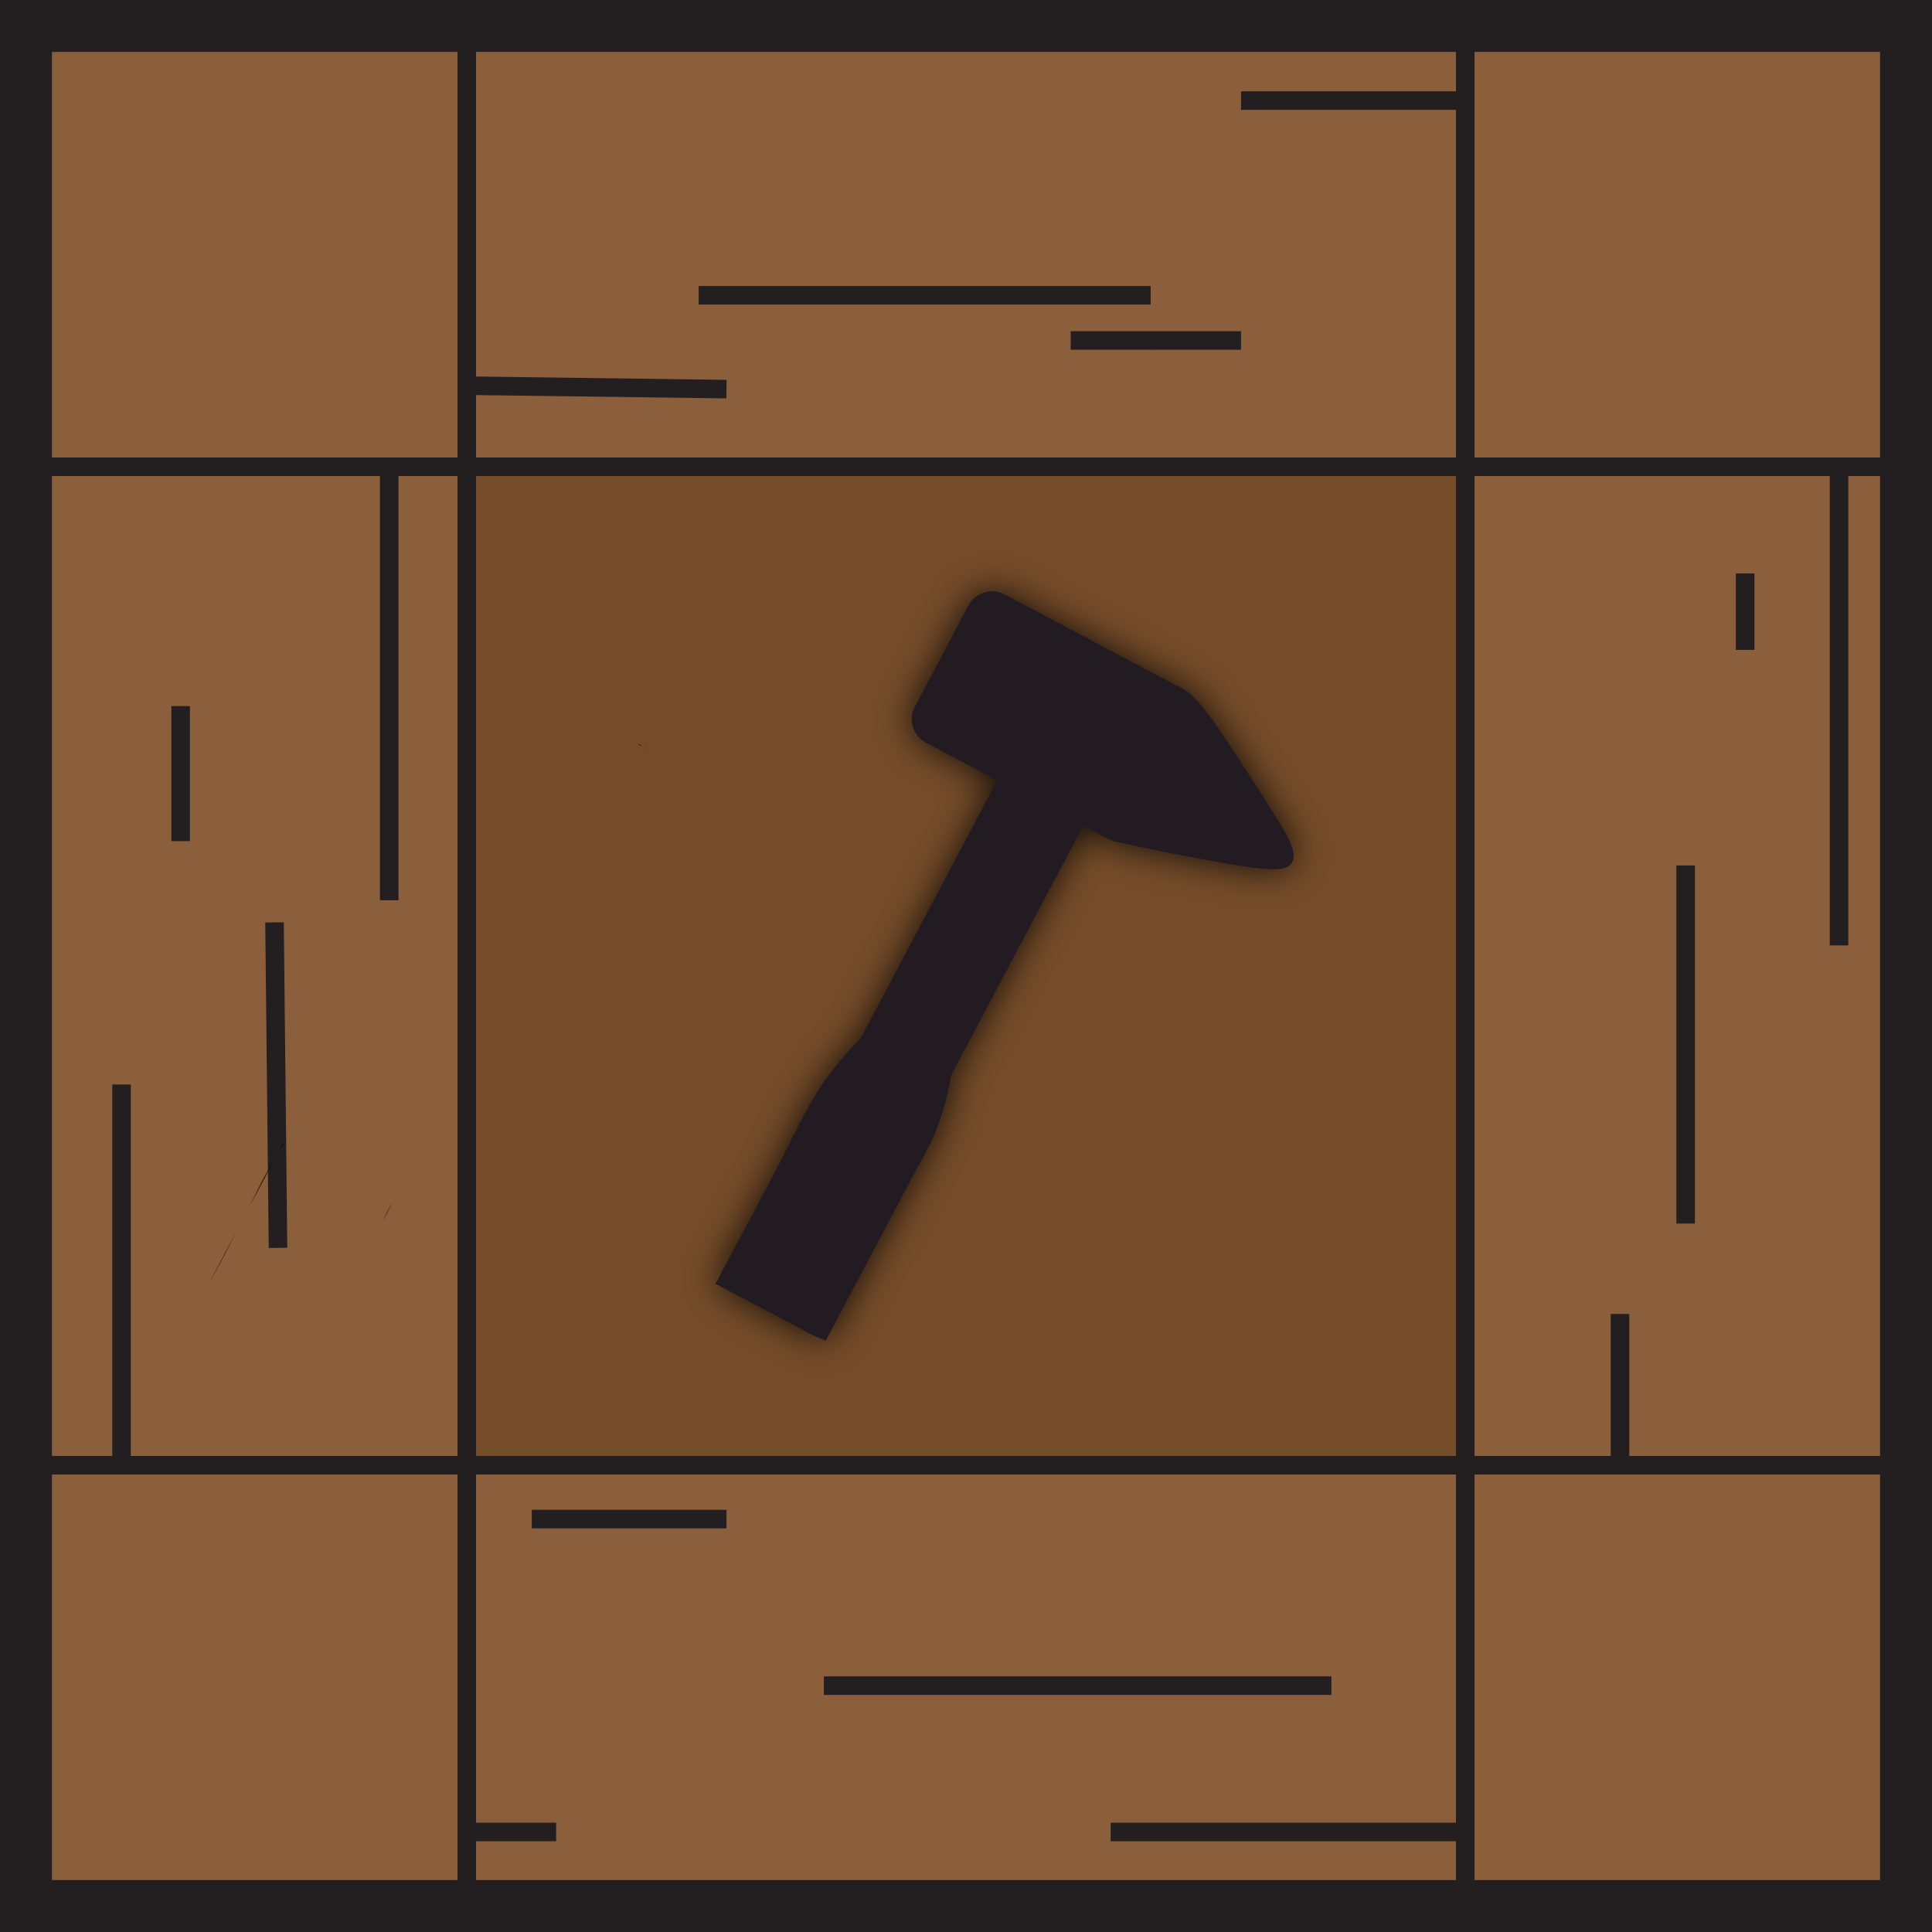
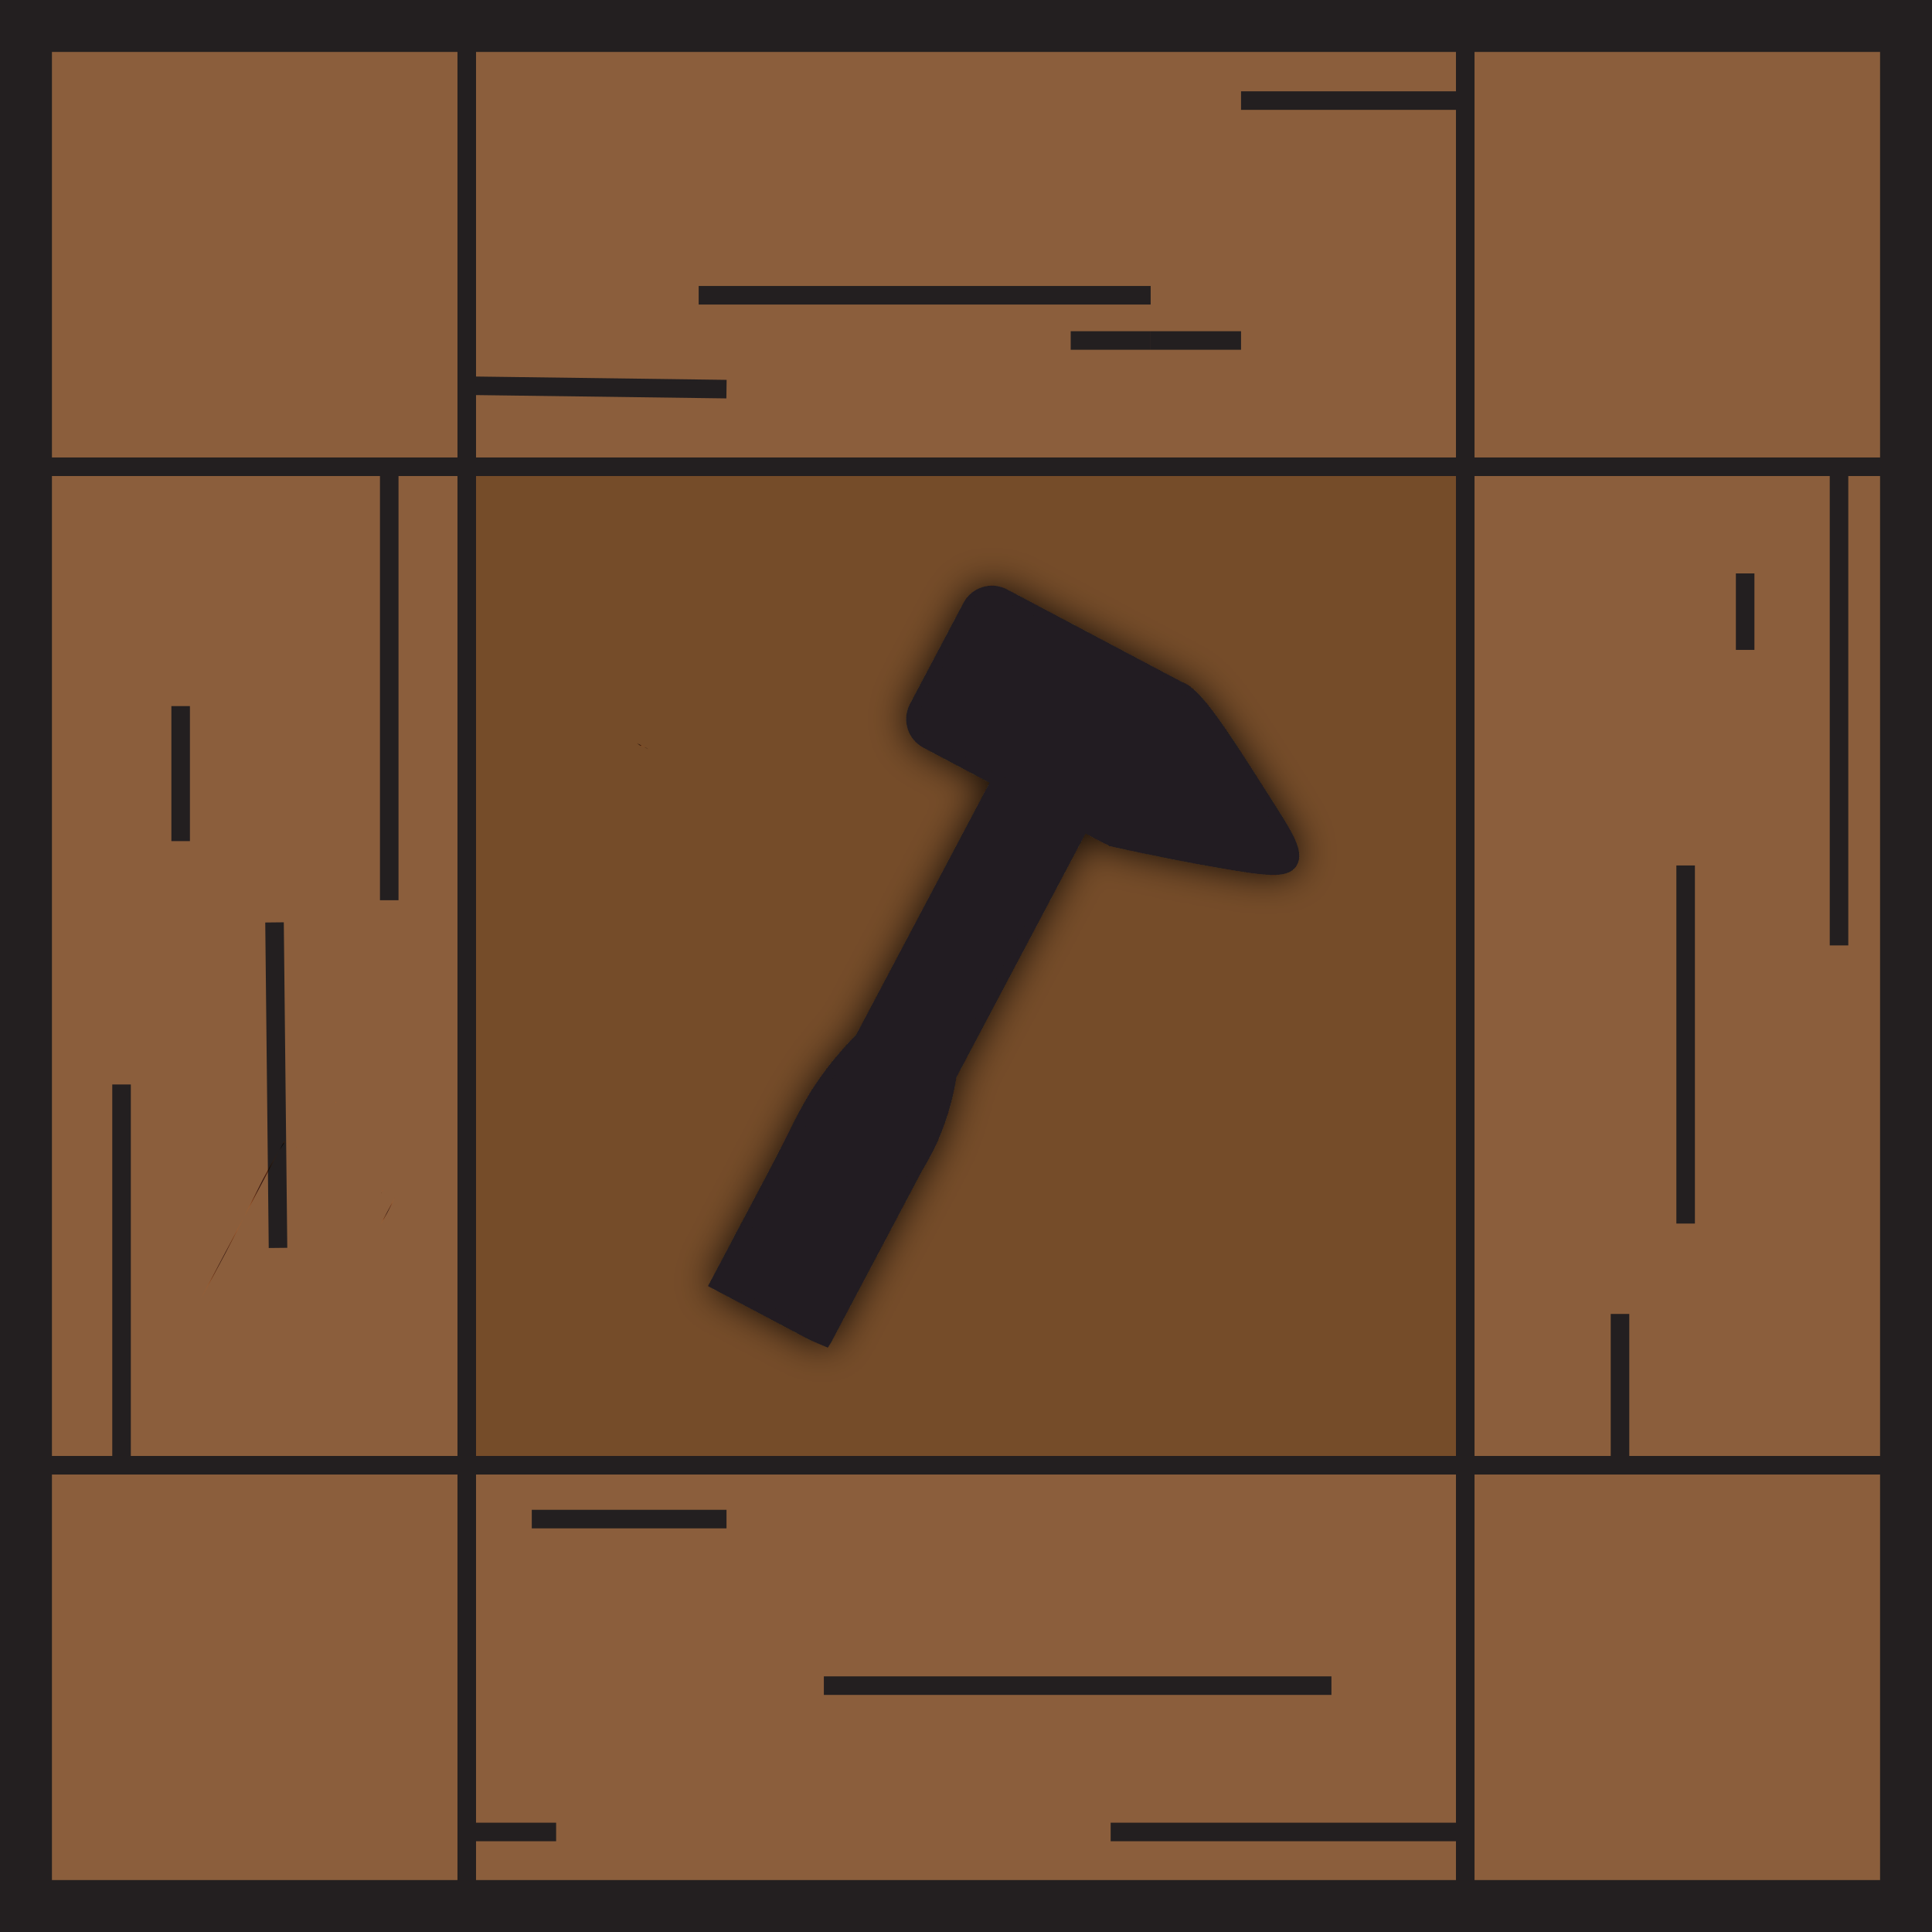
<svg xmlns="http://www.w3.org/2000/svg" xmlns:xlink="http://www.w3.org/1999/xlink" viewBox="0 0 520.72 520.72">
  <defs>
    <style>
      .cls-1 {
        fill: url(#radial-gradient-7);
      }

      .cls-2 {
        fill: url(#radial-gradient-6);
      }

      .cls-3 {
        fill: url(#radial-gradient-5);
      }

      .cls-4 {
        fill: url(#radial-gradient-4);
      }

      .cls-5 {
        fill: url(#radial-gradient-9);
      }

      .cls-6 {
        fill: url(#radial-gradient-8);
      }

      .cls-7 {
        fill: url(#radial-gradient-3);
      }

      .cls-8 {
        fill: url(#radial-gradient-2);
      }

      .cls-9 {
        filter: url(#outer-glow-1);
      }

      .cls-10 {
-         fill: #231f20;
+         fill: url(#radial-gradient);
      }

      .cls-11 {
-         fill: url(#radial-gradient);
+         isolation: isolate;
      }

      .cls-12 {
-         isolation: isolate;
-       }
- 
-       .cls-13 {
        fill: #754c29;
      }

-       .cls-13, .cls-14, .cls-15 {
+       .cls-12, .cls-13, .cls-14, .cls-15 {
        stroke: #231f20;
        stroke-miterlimit: 10;
      }

-       .cls-13, .cls-15 {
+       .cls-12, .cls-14 {
        stroke-width: 5px;
      }

-       .cls-14 {
+       .cls-13 {
        fill: #8b5e3c;
        stroke-width: 14px;
      }

      .cls-16 {
        fill: url(#radial-gradient-16);
      }

      .cls-17 {
        fill: url(#radial-gradient-12);
      }

      .cls-18 {
        fill: url(#radial-gradient-14);
      }

      .cls-19 {
        fill: url(#radial-gradient-13);
      }

      .cls-20 {
        fill: url(#radial-gradient-10);
      }

      .cls-21 {
        fill: url(#radial-gradient-11);
      }

      .cls-22 {
        fill: url(#radial-gradient-15);
      }

-       .cls-15 {
+       .cls-14 {
        fill: none;
      }

      .cls-23 {
        mix-blend-mode: overlay;
+       }
+ 
+       .cls-15 {
+         fill: #231f20;
+         stroke-width: 3px;
      }
    </style>
    <radialGradient id="radial-gradient" cx="79.91" cy="309.28" fx="79.91" fy="309.28" r=".09" gradientUnits="userSpaceOnUse">
      <stop offset=".24" stop-color="#231f20" />
      <stop offset=".69" stop-color="#603913" />
      <stop offset="1" stop-color="#a97c50" />
    </radialGradient>
    <radialGradient id="radial-gradient-2" cx="90.55" cy="297.04" fx="90.55" fy="297.04" r=".09" xlink:href="#radial-gradient" />
    <radialGradient id="radial-gradient-3" cx="59.94" cy="339.05" fx="59.94" fy="339.05" r="8.71" xlink:href="#radial-gradient" />
    <radialGradient id="radial-gradient-4" cx="76.02" cy="308.94" fx="76.02" fy="308.94" r="1.17" xlink:href="#radial-gradient" />
    <radialGradient id="radial-gradient-5" cx="102.74" cy="321.5" fx="102.74" fy="321.5" r=".09" xlink:href="#radial-gradient" />
    <radialGradient id="radial-gradient-6" cx="70.45" cy="319.2" fx="70.45" fy="319.2" r="7.09" xlink:href="#radial-gradient" />
    <radialGradient id="radial-gradient-7" cx="103.13" cy="320.95" fx="103.13" fy="320.95" r=".11" xlink:href="#radial-gradient" />
    <radialGradient id="radial-gradient-8" cx="172.28" cy="200.62" fx="172.28" fy="200.62" r=".86" xlink:href="#radial-gradient" />
    <radialGradient id="radial-gradient-9" cx="174.22" cy="201.68" fx="174.22" fy="201.68" r=".7" xlink:href="#radial-gradient" />
    <radialGradient id="radial-gradient-10" cx="102.74" cy="321.5" fx="102.74" fy="321.5" r=".09" xlink:href="#radial-gradient" />
    <radialGradient id="radial-gradient-11" cx="103.13" cy="320.95" fx="103.13" fy="320.95" r=".11" xlink:href="#radial-gradient" />
    <radialGradient id="radial-gradient-12" cx="106.37" cy="322.84" fx="106.37" fy="322.84" r=".12" xlink:href="#radial-gradient" />
    <radialGradient id="radial-gradient-13" cx="90.55" cy="297.04" fx="90.55" fy="297.04" r=".09" xlink:href="#radial-gradient" />
    <radialGradient id="radial-gradient-14" cx="102.74" cy="321.5" fx="102.74" fy="321.5" r=".09" xlink:href="#radial-gradient" />
    <radialGradient id="radial-gradient-15" cx="103.13" cy="320.95" fx="103.13" fy="320.95" r=".11" xlink:href="#radial-gradient" />
    <radialGradient id="radial-gradient-16" cx="104.4" cy="326.56" fx="104.4" fy="326.56" r="2.86" xlink:href="#radial-gradient" />
-     <filter id="outer-glow-1" x="177.75" y="144.15" width="186" height="232.32" filterUnits="userSpaceOnUse">
+     <filter id="outer-glow-1" x="175.59" y="142.71" width="189.84" height="235.68" filterUnits="userSpaceOnUse">
      <feOffset dx="0" dy="0" />
      <feGaussianBlur result="blur" stdDeviation="5" />
      <feFlood flood-color="#000" flood-opacity=".84" />
      <feComposite in2="blur" operator="in" />
      <feComposite in="SourceGraphic" />
    </filter>
  </defs>
-   <g class="cls-12">
+   <g class="cls-11">
    <g id="Layer_1" data-name="Layer 1">
-       <rect class="cls-14" x="7" y="7" width="506.72" height="506.72" />
-       <rect class="cls-15" x="7" y="7" width="118.8" height="118.8" />
-       <rect class="cls-15" x="394.92" y="7" width="118.8" height="118.8" />
-       <rect class="cls-15" x="7" y="394.92" width="118.8" height="118.8" />
-       <rect class="cls-15" x="394.92" y="394.92" width="118.8" height="118.8" />
-       <line class="cls-15" x1="125.8" y1="103.95" x2="195.81" y2="104.88" />
-       <line class="cls-15" x1="188.31" y1="79.58" x2="310.13" y2="79.58" />
-       <line class="cls-15" x1="288.58" y1="91.77" x2="310.13" y2="91.77" />
-       <line class="cls-15" x1="334.49" y1="27.11" x2="394.92" y2="27.11" />
-       <line class="cls-15" x1="436.63" y1="394.92" x2="436.63" y2="354.14" />
-       <line class="cls-15" x1="454.32" y1="233.26" x2="454.32" y2="329.78" />
-       <line class="cls-15" x1="470.36" y1="154.55" x2="470.36" y2="175.16" />
-       <line class="cls-15" x1="495.66" y1="125.8" x2="495.66" y2="254.81" />
-       <line class="cls-15" x1="310.13" y1="91.77" x2="334.49" y2="91.77" />
-       <line class="cls-15" x1="32.76" y1="394.92" x2="32.76" y2="292.29" />
-       <line class="cls-15" x1="74.93" y1="336.34" x2="73.99" y2="248.61" />
-       <line class="cls-15" x1="48.69" y1="226.7" x2="48.69" y2="190.31" />
-       <line class="cls-15" x1="104.91" y1="125.8" x2="104.91" y2="242.63" />
-       <line class="cls-15" x1="125.8" y1="493.76" x2="149.89" y2="493.76" />
-       <line class="cls-15" x1="222.05" y1="454.32" x2="358.85" y2="454.32" />
-       <line class="cls-15" x1="143.33" y1="409.43" x2="195.81" y2="409.43" />
-       <line class="cls-15" x1="299.35" y1="493.76" x2="394.92" y2="493.76" />
-       <rect class="cls-13" x="125.8" y="125.8" width="269.12" height="269.12" />
+       <rect class="cls-13" x="7" y="7" width="506.72" height="506.72" />
+       <rect class="cls-14" x="7" y="7" width="118.8" height="118.8" />
+       <rect class="cls-14" x="394.92" y="7" width="118.8" height="118.8" />
+       <rect class="cls-14" x="7" y="394.92" width="118.8" height="118.8" />
+       <rect class="cls-14" x="394.92" y="394.92" width="118.8" height="118.8" />
+       <line class="cls-14" x1="125.8" y1="103.95" x2="195.81" y2="104.88" />
+       <line class="cls-14" x1="188.31" y1="79.58" x2="310.13" y2="79.58" />
+       <line class="cls-14" x1="288.58" y1="91.77" x2="310.13" y2="91.77" />
+       <line class="cls-14" x1="334.49" y1="27.11" x2="394.92" y2="27.11" />
+       <line class="cls-14" x1="436.63" y1="394.92" x2="436.63" y2="354.14" />
+       <line class="cls-14" x1="454.32" y1="233.26" x2="454.32" y2="329.78" />
+       <line class="cls-14" x1="470.36" y1="154.55" x2="470.36" y2="175.16" />
+       <line class="cls-14" x1="495.66" y1="125.8" x2="495.66" y2="254.81" />
+       <line class="cls-14" x1="310.13" y1="91.77" x2="334.49" y2="91.77" />
+       <line class="cls-14" x1="32.76" y1="394.92" x2="32.76" y2="292.29" />
+       <line class="cls-14" x1="74.93" y1="336.34" x2="73.99" y2="248.61" />
+       <line class="cls-14" x1="48.69" y1="226.7" x2="48.69" y2="190.31" />
+       <line class="cls-14" x1="104.91" y1="125.8" x2="104.91" y2="242.63" />
+       <line class="cls-14" x1="125.8" y1="493.76" x2="149.89" y2="493.76" />
+       <line class="cls-14" x1="222.05" y1="454.32" x2="358.85" y2="454.32" />
+       <line class="cls-14" x1="143.33" y1="409.43" x2="195.81" y2="409.43" />
+       <line class="cls-14" x1="299.35" y1="493.76" x2="394.92" y2="493.76" />
+       <rect class="cls-12" x="125.8" y="125.8" width="269.12" height="269.12" />
      <g class="cls-23">
-         <polygon class="cls-11" points="80.02 309.33 80.01 309.34 79.8 309.23 79.81 309.21 80.02 309.33" />
+         <polygon class="cls-10" points="80.02 309.33 80.01 309.34 79.8 309.23 79.81 309.21 80.02 309.33" />
        <path class="cls-8" d="M90.64,296.94l-.1.2s-.04-.02-.07-.03c.06-.06.12-.12.17-.17Z" />
        <path class="cls-7" d="M65.7,328.16c-2.6,5.2-6.46,12.69-11.52,21.77l11.52-21.77Z" />
        <path class="cls-4" d="M76.91,307.68c-.63.9-1.21,1.78-1.77,2.66l1.49-2.81.28.15Z" />
-         <polygon class="cls-11" points="80.02 309.33 80.01 309.34 79.8 309.23 79.81 309.21 80.02 309.33" />
+         <polygon class="cls-10" points="80.02 309.33 80.01 309.34 79.8 309.23 79.81 309.21 80.02 309.33" />
        <path class="cls-3" d="M102.8,321.39l-.12.23c.03-.08.07-.16.1-.24h.02Z" />
        <path class="cls-2" d="M75.14,310.34l-9.38,17.71c3.66-7.29,6.03-12.44,9.38-17.71Z" />
-         <polygon class="cls-11" points="80.02 309.33 80.01 309.34 79.8 309.23 79.81 309.21 80.02 309.33" />
+         <polygon class="cls-10" points="80.02 309.33 80.01 309.34 79.8 309.23 79.81 309.21 80.02 309.33" />
        <path class="cls-1" d="M103.27,321.01v.02s-.27-.14-.27-.14v-.02l.27.14Z" />
        <path class="cls-6" d="M173.36,201.19c-.27-.1-.53-.16-.78-.18-.41-.37-.87-.69-1.38-.96l2.16,1.14Z" />
        <path class="cls-5" d="M175.08,202.17c-.26-.18-.53-.35-.82-.5l-.9-.48c.53.19,1.11.51,1.72.98Z" />
        <path class="cls-20" d="M102.8,321.39l-.12.23c.03-.08.07-.16.1-.24h.02Z" />
        <path class="cls-21" d="M103.27,321.01v.02s-.27-.14-.27-.14v-.02l.27.14Z" />
        <path class="cls-17" d="M106.45,322.7l-.15.29c.04-.1.09-.2.13-.3h.02Z" />
        <path class="cls-19" d="M90.64,296.94l-.1.2s-.04-.02-.07-.03c.06-.06.12-.12.17-.17Z" />
        <path class="cls-18" d="M102.8,321.39l-.12.23c.03-.08.07-.16.1-.24h.02Z" />
        <path class="cls-22" d="M103.27,321.01v.02s-.27-.14-.27-.14v-.02l.27.14Z" />
        <path class="cls-16" d="M106.3,322.99c-1.19,2.66-2.45,4.95-3.79,7.14l3.79-7.14Z" />
      </g>
      <g class="cls-9">
-         <polygon class="cls-10" points="272.13 212.14 268.74 210.35 268.74 210.34 272.13 212.14" />
-         <path class="cls-10" d="M210.67,312.34c-2.6,5.19-6.45,12.66-11.49,21.7l11.49-21.7Z" />
-         <polygon class="cls-10" points="272.13 212.14 268.74 210.35 268.74 210.34 272.13 212.14" />
-         <polygon class="cls-10" points="291.95 222.63 288.56 220.84 288.56 220.83 291.95 222.63" />
-         <path class="cls-10" d="M220.1,294.53l-9.38,17.71c3.66-7.29,6.03-12.44,9.38-17.71Z" />
-         <polygon class="cls-10" points="291.95 222.63 288.56 220.84 288.56 220.83 291.95 222.63" />
-         <path class="cls-10" d="M318.32,185.38c-.26-.09-.52-.15-.76-.18-.39-.34-.82-.65-1.29-.9l2.05,1.08Z" />
-         <path class="cls-10" d="M348.15,232.6c-1.67,2.53-6.66,2.04-18.69-.04-7.38-1.28-17.49-3.17-29.59-5.87l-.1-.2c-.59-.13-1.17-.34-1.73-.64l-2.65-1.41-3.43-1.81h-.01l-3.39-1.8h0s3.39,1.8,3.39,1.8l-35.61,67.25c-.5,3.22-1.5,8.15-3.66,13.85-.42,1.11-.85,2.15-1.29,3.14-.03.08-.06.16-.1.24l-3.85,7.27-18.48,34.89c-2.1,3.97-4.2,7.93-6.3,11.9-.03.06-.07.13-.11.19-1.17-.5-2.35-1-3.53-1.5l-26.18-13.85,6.3-11.9s.03-.05.04-.07c5.04-9.04,8.89-16.51,11.49-21.7.02-.04.03-.07.05-.1l9.38-17.71c.56-.88,1.14-1.76,1.77-2.66.7-1.02,1.46-2.06,2.28-3.13,3.03-3.97,5.86-6.97,7.8-8.92h.01l36.78-69.47,3.39,1.79-3.39-1.8-16.13-8.54-3.05-1.61c-3.51-1.87-4.86-6.23-2.99-9.74l14.43-27.27c1.86-3.51,6.22-4.86,9.74-2.99l2.65,1.41c.13.06.27.13.4.2l42.48,22.5c.47.25.9.56,1.29.9.24.03.5.09.76.18l.9.48c.3.16.59.34.87.54.22.16.43.34.63.52,4.53,3.9,11.26,14.47,22.18,31.68,4.23,6.66,7.02,11.31,5.25,14Z" />
-         <path class="cls-10" d="M320.09,186.4c-.28-.2-.57-.38-.87-.54l-.9-.48c.55.19,1.13.53,1.77,1.02Z" />
-         <path class="cls-10" d="M251.41,306.88l-.12.23c.04-.08.07-.16.1-.24h.02Z" />
-         <path class="cls-10" d="M251.29,307.11c-1.21,2.72-2.49,5.04-3.85,7.27l3.85-7.27Z" />
+         <polygon class="cls-15" points="272.13 212.14 268.74 210.35 268.74 210.34 272.13 212.14" />
+         <path class="cls-15" d="M210.67,312.34c-2.6,5.19-6.45,12.66-11.49,21.7l11.49-21.7Z" />
+         <polygon class="cls-15" points="272.13 212.14 268.74 210.35 268.74 210.34 272.13 212.14" />
+         <polygon class="cls-15" points="291.95 222.63 288.56 220.84 288.56 220.83 291.95 222.63" />
+         <path class="cls-15" d="M220.1,294.53l-9.38,17.71c3.66-7.29,6.03-12.44,9.38-17.71Z" />
+         <polygon class="cls-15" points="291.95 222.63 288.56 220.84 288.56 220.83 291.95 222.63" />
+         <path class="cls-15" d="M318.32,185.38c-.26-.09-.52-.15-.76-.18-.39-.34-.82-.65-1.29-.9l2.05,1.08Z" />
+         <path class="cls-15" d="M348.15,232.6c-1.67,2.53-6.66,2.04-18.69-.04-7.38-1.28-17.49-3.17-29.59-5.87l-.1-.2c-.59-.13-1.17-.34-1.73-.64l-2.65-1.41-3.43-1.81h-.01l-3.39-1.8h0s3.39,1.8,3.39,1.8l-35.61,67.25c-.5,3.22-1.5,8.15-3.66,13.85-.42,1.11-.85,2.15-1.29,3.14-.03.08-.06.16-.1.24l-3.85,7.27-18.48,34.89c-2.1,3.97-4.2,7.93-6.3,11.9-.03.06-.07.13-.11.19-1.17-.5-2.35-1-3.53-1.5l-26.18-13.85,6.3-11.9s.03-.05.04-.07c5.04-9.04,8.89-16.51,11.49-21.7.02-.04.03-.07.05-.1l9.38-17.71c.56-.88,1.14-1.76,1.77-2.66.7-1.02,1.46-2.06,2.28-3.13,3.03-3.97,5.86-6.97,7.8-8.92h.01l36.78-69.47,3.39,1.79-3.39-1.8-16.13-8.54-3.05-1.61c-3.51-1.87-4.86-6.23-2.99-9.74l14.43-27.27c1.86-3.51,6.22-4.86,9.74-2.99l2.65,1.41c.13.06.27.13.4.2l42.48,22.5c.47.25.9.56,1.29.9.24.03.5.09.76.18l.9.48c.3.16.59.34.87.54.22.16.43.34.63.52,4.53,3.9,11.26,14.47,22.18,31.68,4.23,6.66,7.02,11.31,5.25,14Z" />
+         <path class="cls-15" d="M320.09,186.4c-.28-.2-.57-.38-.87-.54l-.9-.48c.55.19,1.13.53,1.77,1.02Z" />
+         <path class="cls-15" d="M251.41,306.88l-.12.23c.04-.08.07-.16.1-.24h.02Z" />
+         <path class="cls-15" d="M251.29,307.11c-1.21,2.72-2.49,5.04-3.85,7.27l3.85-7.27Z" />
      </g>
    </g>
  </g>
</svg>
